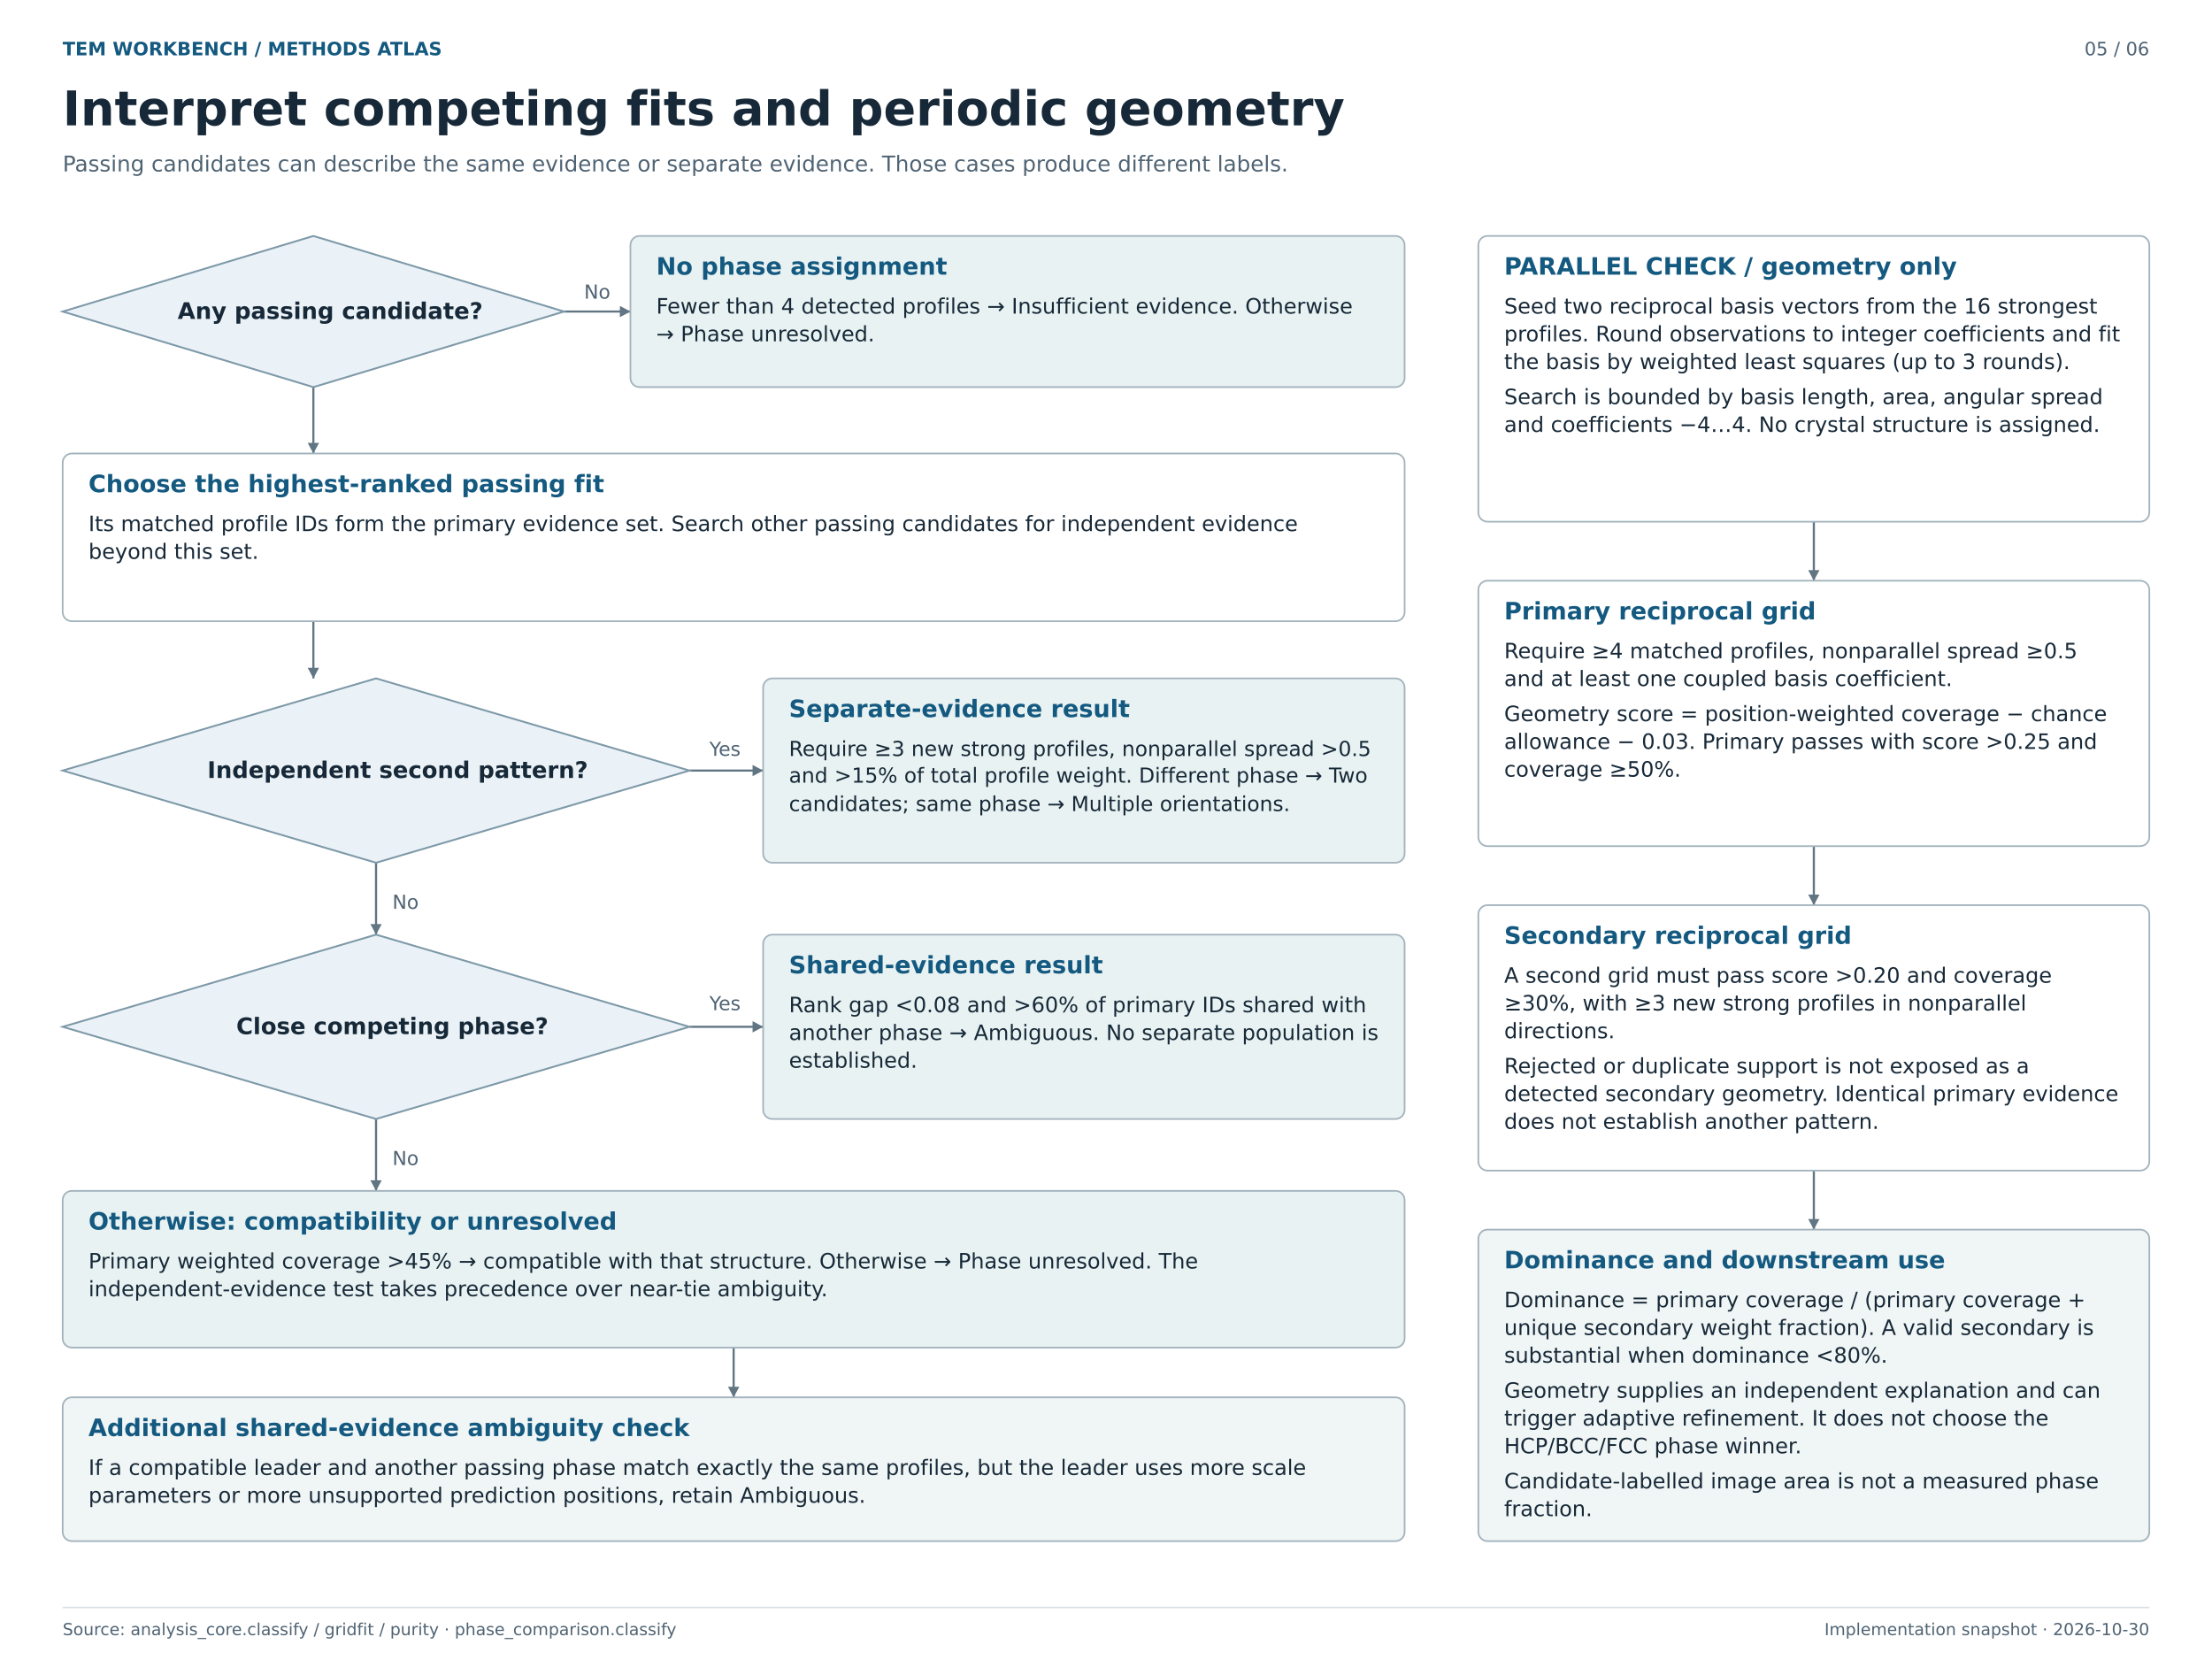
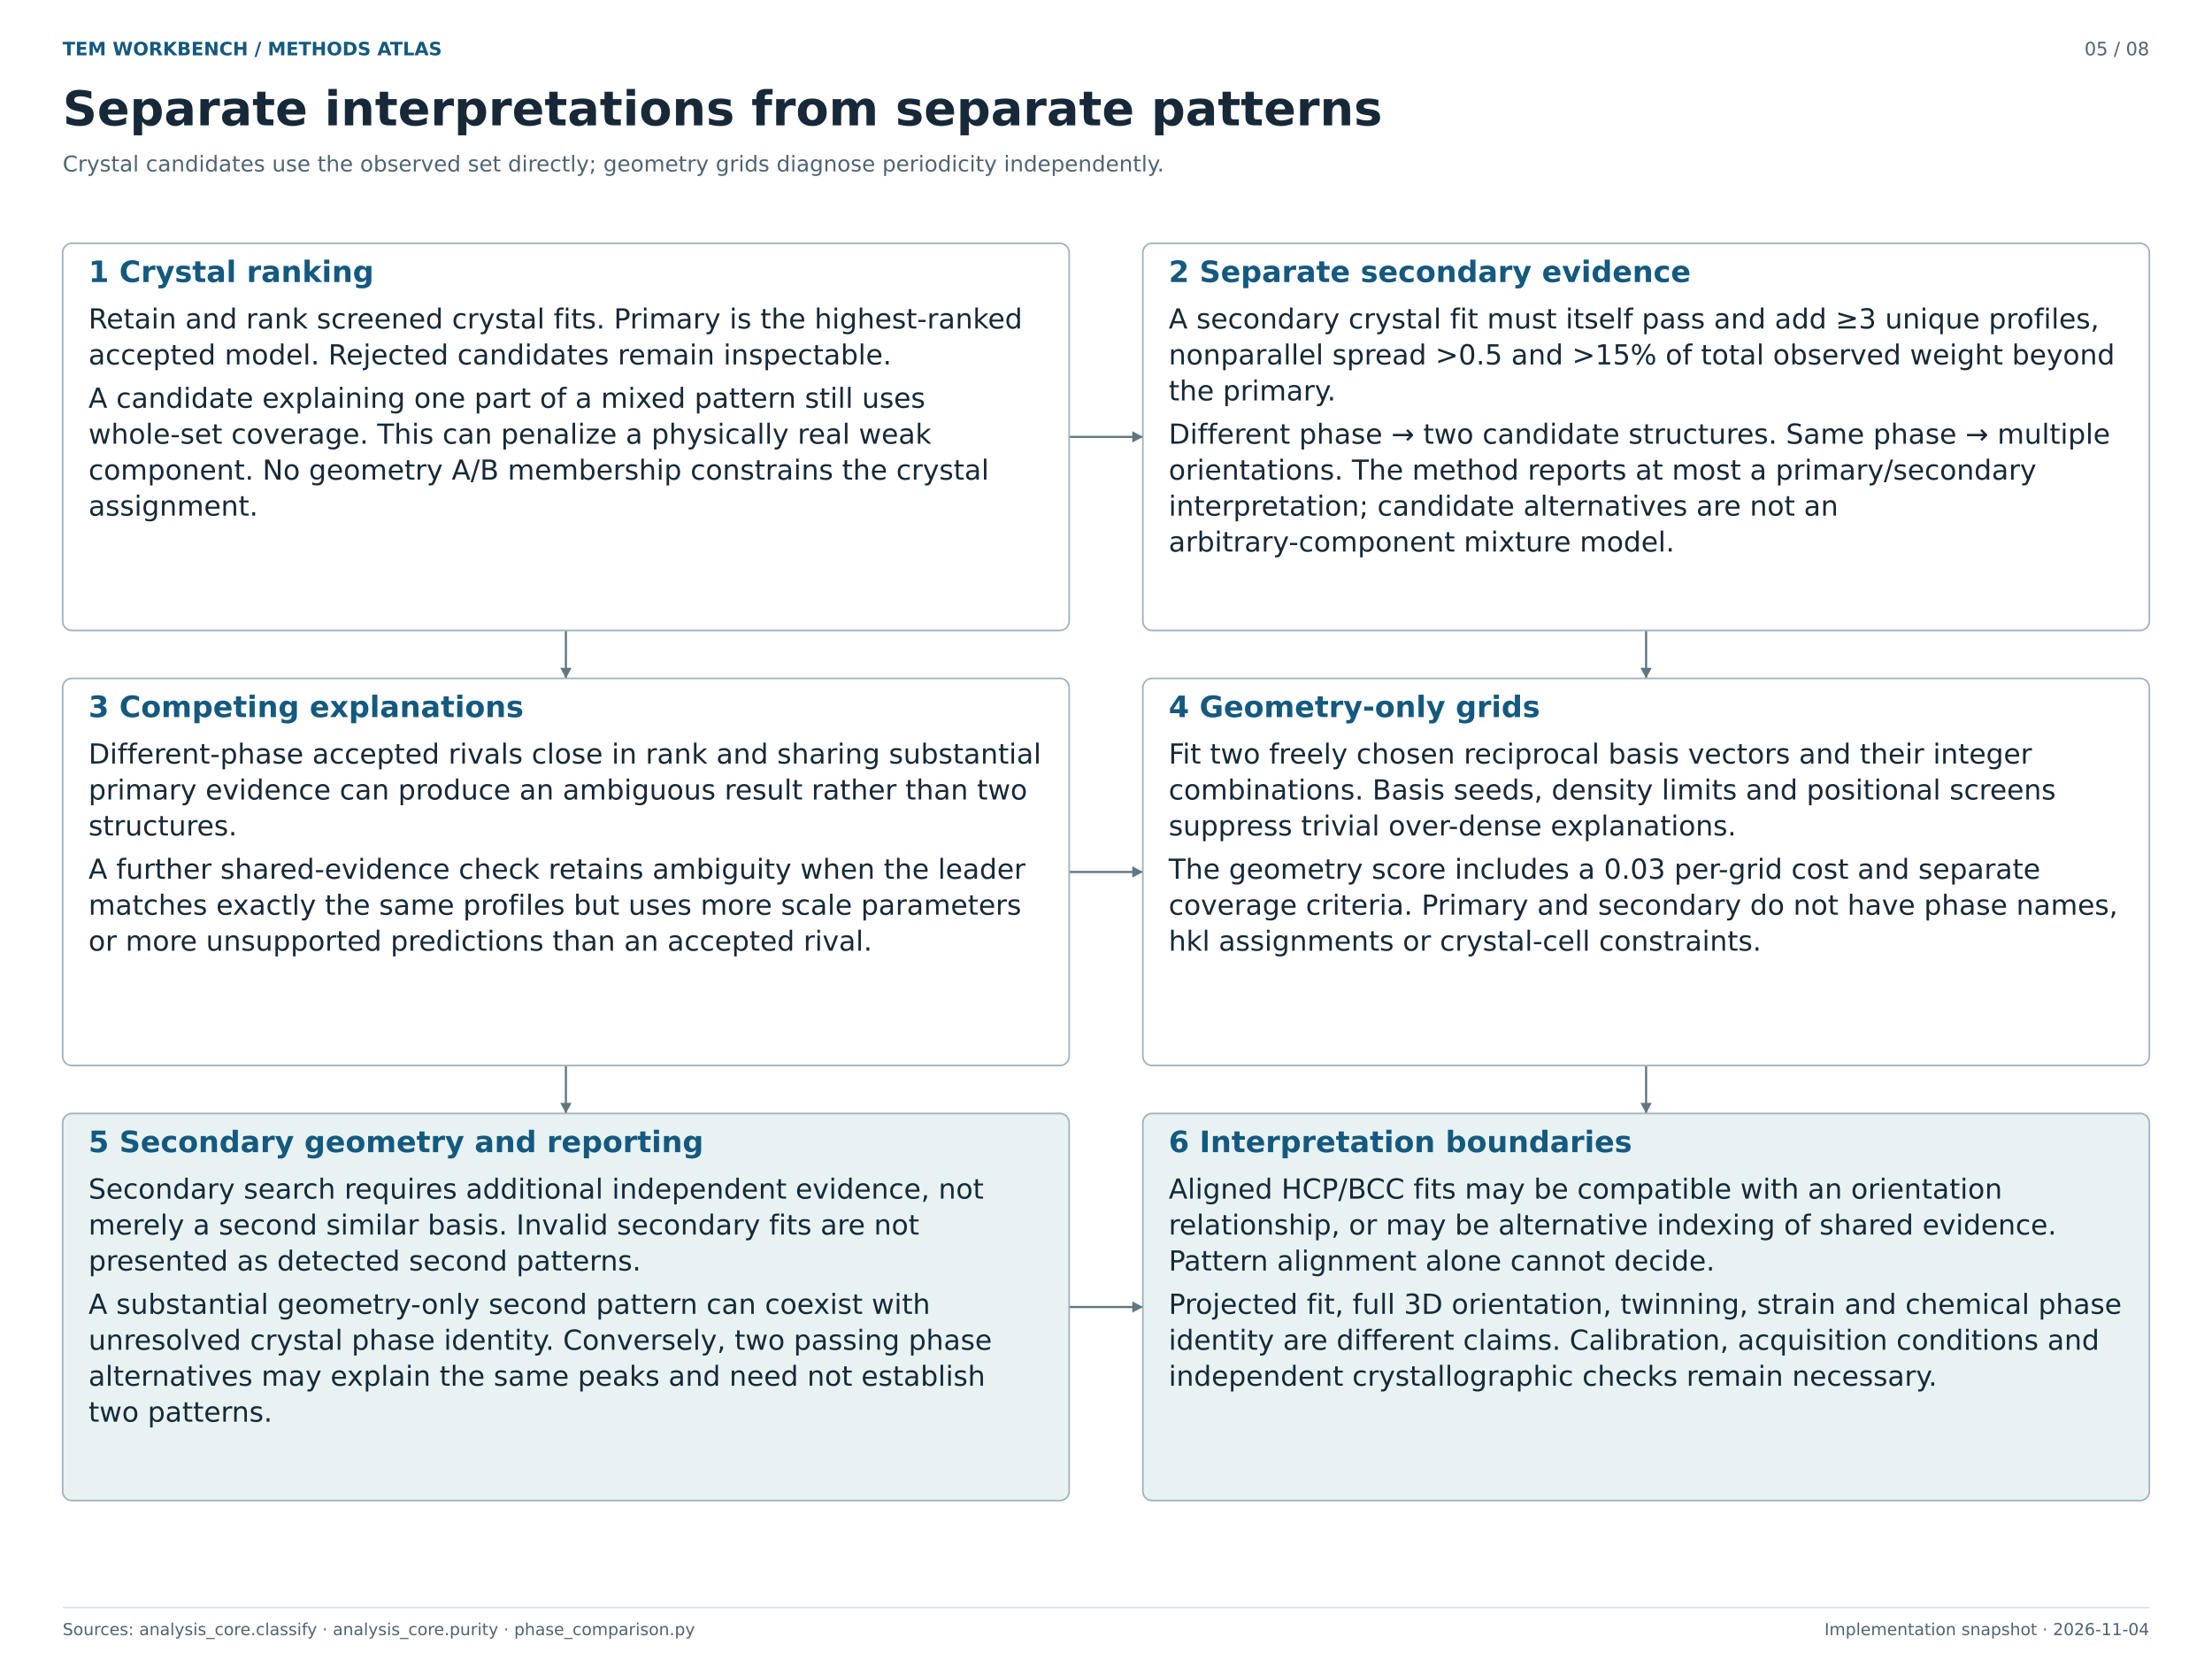
<svg xmlns="http://www.w3.org/2000/svg" width="1200" height="900" preserveAspectRatio="xMinYMin meet" viewBox="0 0 1200 900" version="1.0" fill-rule="evenodd">
  <clipPath id="clip">
    <rect x="0" y="0" width="1200" height="900" />
  </clipPath>
  <g id="group" transform="scale(1,-1) translate(0,-900)" style="clip-path: url(#clip)">
    <g transform="">
      <rect x="0" y="0" width="1200" height="900" style="stroke: rgb(100%,100%,100%); stroke-linecap: butt; stroke-width: 0.9; fill: rgb(100%,100%,100%); fill-rule: evenodd;" />
      <text x="34" y="870" style="font-family: DejaVu Sans, Arial, sans-serif; font-weight: bold; font-size: 10px;fill: rgb(8%,35%,50%); stroke:none;" transform="translate(0,1740) scale(1,-1)">TEM WORKBENCH / METHODS ATLAS</text>
-       <text x="1130.824" y="870" style="font-family: DejaVu Sans, Arial, sans-serif; font-size: 10px;fill: rgb(31%,39%,45%); stroke:none;" transform="translate(0,1740) scale(1,-1)">05 / 06</text>
-       <text x="34" y="832" style="font-family: DejaVu Sans, Arial, sans-serif; font-weight: bold; font-size: 26px;fill: rgb(9%,16%,22%); stroke:none;" transform="translate(0,1664) scale(1,-1)">Interpret competing fits and periodic geometry</text>
-       <text x="34" y="807" style="font-family: DejaVu Sans, Arial, sans-serif; font-size: 11.8px;fill: rgb(31%,39%,45%); stroke:none;" transform="translate(0,1614) scale(1,-1)">Passing candidates can describe the same evidence or separate evidence. Those cases produce different labels.</text>
-       <polyline points="306 731, 342 731" style="stroke: rgb(38%,46%,51%); stroke-linecap: butt; stroke-width: 1.15; fill: None; fill-rule: evenodd;" />
-       <polygon points="342 731, 336.27 727.932, 336.27 734.068" style="stroke: none; stroke-linecap: butt; stroke-width: 1; fill: rgb(38%,46%,51%); fill-rule: evenodd;" />
-       <polyline points="170 690, 170 654" style="stroke: rgb(38%,46%,51%); stroke-linecap: butt; stroke-width: 1.15; fill: None; fill-rule: evenodd;" />
-       <polygon points="170 654, 166.932 659.73, 173.068 659.73" style="stroke: none; stroke-linecap: butt; stroke-width: 1; fill: rgb(38%,46%,51%); fill-rule: evenodd;" />
-       <polyline points="374 482, 414 482" style="stroke: rgb(38%,46%,51%); stroke-linecap: butt; stroke-width: 1.15; fill: None; fill-rule: evenodd;" />
-       <polygon points="414 482, 408.27 478.932, 408.27 485.068" style="stroke: none; stroke-linecap: butt; stroke-width: 1; fill: rgb(38%,46%,51%); fill-rule: evenodd;" />
-       <polyline points="170 563, 170 532" style="stroke: rgb(38%,46%,51%); stroke-linecap: butt; stroke-width: 1.15; fill: None; fill-rule: evenodd;" />
-       <polygon points="170 532, 166.932 537.73, 173.068 537.73" style="stroke: none; stroke-linecap: butt; stroke-width: 1; fill: rgb(38%,46%,51%); fill-rule: evenodd;" />
-       <polyline points="204 432, 204 393" style="stroke: rgb(38%,46%,51%); stroke-linecap: butt; stroke-width: 1.15; fill: None; fill-rule: evenodd;" />
-       <polygon points="204 393, 200.932 398.73, 207.068 398.73" style="stroke: none; stroke-linecap: butt; stroke-width: 1; fill: rgb(38%,46%,51%); fill-rule: evenodd;" />
-       <polyline points="374 343, 414 343" style="stroke: rgb(38%,46%,51%); stroke-linecap: butt; stroke-width: 1.15; fill: None; fill-rule: evenodd;" />
-       <polygon points="414 343, 408.27 339.932, 408.27 346.068" style="stroke: none; stroke-linecap: butt; stroke-width: 1; fill: rgb(38%,46%,51%); fill-rule: evenodd;" />
-       <polyline points="204 293, 204 254" style="stroke: rgb(38%,46%,51%); stroke-linecap: butt; stroke-width: 1.15; fill: None; fill-rule: evenodd;" />
-       <polygon points="204 254, 200.932 259.73, 207.068 259.73" style="stroke: none; stroke-linecap: butt; stroke-width: 1; fill: rgb(38%,46%,51%); fill-rule: evenodd;" />
-       <polyline points="398 169, 398 142" style="stroke: rgb(38%,46%,51%); stroke-linecap: butt; stroke-width: 1.15; fill: None; fill-rule: evenodd;" />
-       <polygon points="398 142, 394.932 147.73, 401.068 147.73" style="stroke: none; stroke-linecap: butt; stroke-width: 1; fill: rgb(38%,46%,51%); fill-rule: evenodd;" />
-       <polyline points="984 617, 984 585" style="stroke: rgb(38%,46%,51%); stroke-linecap: butt; stroke-width: 1.15; fill: None; fill-rule: evenodd;" />
-       <polygon points="984 585, 980.932 590.73, 987.068 590.73" style="stroke: none; stroke-linecap: butt; stroke-width: 1; fill: rgb(38%,46%,51%); fill-rule: evenodd;" />
-       <polyline points="984 441, 984 409" style="stroke: rgb(38%,46%,51%); stroke-linecap: butt; stroke-width: 1.15; fill: None; fill-rule: evenodd;" />
-       <polygon points="984 409, 980.932 414.73, 987.068 414.73" style="stroke: none; stroke-linecap: butt; stroke-width: 1; fill: rgb(38%,46%,51%); fill-rule: evenodd;" />
-       <polyline points="984 265, 984 233" style="stroke: rgb(38%,46%,51%); stroke-linecap: butt; stroke-width: 1.15; fill: None; fill-rule: evenodd;" />
-       <polygon points="984 233, 980.932 238.73, 987.068 238.73" style="stroke: none; stroke-linecap: butt; stroke-width: 1; fill: rgb(38%,46%,51%); fill-rule: evenodd;" />
-       <polygon points="170 772, 306 731, 170 690, 34 731" style="stroke: rgb(49%,60%,66%); stroke-linecap: butt; stroke-width: 1; fill: rgb(92%,95%,97%); fill-rule: evenodd;" />
-       <text x="96.369" y="727.0" style="font-family: DejaVu Sans, Arial, sans-serif; font-weight: bold; font-size: 12.4px;fill: rgb(9%,16%,22%); stroke:none;" transform="translate(0,1454) scale(1,-1)">Any passing candidate?</text>
-       <rect x="342" y="690" width="420" height="82" rx="5" ry="5" style="stroke: rgb(64%,70%,74%); stroke-linecap: butt; stroke-width: 0.9; fill: rgb(91%,95%,95%); fill-rule: evenodd;" />
-       <text x="356" y="751" style="font-family: DejaVu Sans, Arial, sans-serif; font-weight: bold; font-size: 13px;fill: rgb(8%,35%,50%); stroke:none;" transform="translate(0,1502) scale(1,-1)">No phase assignment</text>
-       <text x="356" y="730.1" style="font-family: DejaVu Sans, Arial, sans-serif; font-size: 11.5px;fill: rgb(9%,16%,22%); stroke:none;" transform="translate(0,1460) scale(1,-1)">Fewer than 4 detected profiles → Insufficient evidence. Otherwise</text>
-       <text x="356" y="715.15" style="font-family: DejaVu Sans, Arial, sans-serif; font-size: 11.5px;fill: rgb(9%,16%,22%); stroke:none;" transform="translate(0,1430) scale(1,-1)">→ Phase unresolved.</text>
-       <rect x="34" y="563" width="728" height="91" rx="5" ry="5" style="stroke: rgb(64%,70%,74%); stroke-linecap: butt; stroke-width: 0.9; fill: rgb(100%,100%,100%); fill-rule: evenodd;" />
-       <text x="48" y="633" style="font-family: DejaVu Sans, Arial, sans-serif; font-weight: bold; font-size: 13px;fill: rgb(8%,35%,50%); stroke:none;" transform="translate(0,1266) scale(1,-1)">Choose the highest-ranked passing fit</text>
-       <text x="48" y="612.1" style="font-family: DejaVu Sans, Arial, sans-serif; font-size: 11.5px;fill: rgb(9%,16%,22%); stroke:none;" transform="translate(0,1224) scale(1,-1)">Its matched profile IDs form the primary evidence set. Search other passing candidates for independent evidence</text>
-       <text x="48" y="597.15" style="font-family: DejaVu Sans, Arial, sans-serif; font-size: 11.5px;fill: rgb(9%,16%,22%); stroke:none;" transform="translate(0,1194) scale(1,-1)">beyond this set.</text>
-       <polygon points="204 532, 374 482, 204 432, 34 482" style="stroke: rgb(49%,60%,66%); stroke-linecap: butt; stroke-width: 1; fill: rgb(92%,95%,97%); fill-rule: evenodd;" />
-       <text x="112.468" y="478.0" style="font-family: DejaVu Sans, Arial, sans-serif; font-weight: bold; font-size: 12.4px;fill: rgb(9%,16%,22%); stroke:none;" transform="translate(0,956) scale(1,-1)">Independent second pattern?</text>
-       <rect x="414" y="432" width="348" height="100" rx="5" ry="5" style="stroke: rgb(64%,70%,74%); stroke-linecap: butt; stroke-width: 0.9; fill: rgb(91%,95%,95%); fill-rule: evenodd;" />
-       <text x="428" y="511" style="font-family: DejaVu Sans, Arial, sans-serif; font-weight: bold; font-size: 13px;fill: rgb(8%,35%,50%); stroke:none;" transform="translate(0,1022) scale(1,-1)">Separate-evidence result</text>
-       <text x="428" y="490.1" style="font-family: DejaVu Sans, Arial, sans-serif; font-size: 11.2px;fill: rgb(9%,16%,22%); stroke:none;" transform="translate(0,980) scale(1,-1)">Require ≥3 new strong profiles, nonparallel spread &gt;0.5</text>
-       <text x="428" y="475.54" style="font-family: DejaVu Sans, Arial, sans-serif; font-size: 11.2px;fill: rgb(9%,16%,22%); stroke:none;" transform="translate(0,951) scale(1,-1)">and &gt;15% of total profile weight. Different phase → Two</text>
-       <text x="428" y="460.98" style="font-family: DejaVu Sans, Arial, sans-serif; font-size: 11.2px;fill: rgb(9%,16%,22%); stroke:none;" transform="translate(0,921) scale(1,-1)">candidates; same phase → Multiple orientations.</text>
-       <polygon points="204 393, 374 343, 204 293, 34 343" style="stroke: rgb(49%,60%,66%); stroke-linecap: butt; stroke-width: 1; fill: rgb(92%,95%,97%); fill-rule: evenodd;" />
-       <text x="128.159" y="339.0" style="font-family: DejaVu Sans, Arial, sans-serif; font-weight: bold; font-size: 12.4px;fill: rgb(9%,16%,22%); stroke:none;" transform="translate(0,678) scale(1,-1)">Close competing phase?</text>
-       <rect x="414" y="293" width="348" height="100" rx="5" ry="5" style="stroke: rgb(64%,70%,74%); stroke-linecap: butt; stroke-width: 0.9; fill: rgb(91%,95%,95%); fill-rule: evenodd;" />
-       <text x="428" y="372" style="font-family: DejaVu Sans, Arial, sans-serif; font-weight: bold; font-size: 13px;fill: rgb(8%,35%,50%); stroke:none;" transform="translate(0,744) scale(1,-1)">Shared-evidence result</text>
-       <text x="428" y="351.1" style="font-family: DejaVu Sans, Arial, sans-serif; font-size: 11.5px;fill: rgb(9%,16%,22%); stroke:none;" transform="translate(0,702) scale(1,-1)">Rank gap &lt;0.08 and &gt;60% of primary IDs shared with</text>
-       <text x="428" y="336.15" style="font-family: DejaVu Sans, Arial, sans-serif; font-size: 11.5px;fill: rgb(9%,16%,22%); stroke:none;" transform="translate(0,672) scale(1,-1)">another phase → Ambiguous. No separate population is</text>
-       <text x="428" y="321.2" style="font-family: DejaVu Sans, Arial, sans-serif; font-size: 11.5px;fill: rgb(9%,16%,22%); stroke:none;" transform="translate(0,642) scale(1,-1)">established.</text>
-       <rect x="34" y="169" width="728" height="85" rx="5" ry="5" style="stroke: rgb(64%,70%,74%); stroke-linecap: butt; stroke-width: 0.9; fill: rgb(91%,95%,95%); fill-rule: evenodd;" />
-       <text x="48" y="233" style="font-family: DejaVu Sans, Arial, sans-serif; font-weight: bold; font-size: 13px;fill: rgb(8%,35%,50%); stroke:none;" transform="translate(0,466) scale(1,-1)">Otherwise: compatibility or unresolved</text>
-       <text x="48" y="212.1" style="font-family: DejaVu Sans, Arial, sans-serif; font-size: 11.5px;fill: rgb(9%,16%,22%); stroke:none;" transform="translate(0,424) scale(1,-1)">Primary weighted coverage &gt;45% → compatible with that structure. Otherwise → Phase unresolved. The</text>
-       <text x="48" y="197.15" style="font-family: DejaVu Sans, Arial, sans-serif; font-size: 11.5px;fill: rgb(9%,16%,22%); stroke:none;" transform="translate(0,394) scale(1,-1)">independent-evidence test takes precedence over near-tie ambiguity.</text>
-       <rect x="34" y="64" width="728" height="78" rx="5" ry="5" style="stroke: rgb(64%,70%,74%); stroke-linecap: butt; stroke-width: 0.9; fill: rgb(94%,96%,96%); fill-rule: evenodd;" />
-       <text x="48" y="121" style="font-family: DejaVu Sans, Arial, sans-serif; font-weight: bold; font-size: 13px;fill: rgb(8%,35%,50%); stroke:none;" transform="translate(0,242) scale(1,-1)">Additional shared-evidence ambiguity check</text>
-       <text x="48" y="100.1" style="font-family: DejaVu Sans, Arial, sans-serif; font-size: 11.5px;fill: rgb(9%,16%,22%); stroke:none;" transform="translate(0,200) scale(1,-1)">If a compatible leader and another passing phase match exactly the same profiles, but the leader uses more scale</text>
-       <text x="48" y="85.15" style="font-family: DejaVu Sans, Arial, sans-serif; font-size: 11.5px;fill: rgb(9%,16%,22%); stroke:none;" transform="translate(0,170) scale(1,-1)">parameters or more unsupported prediction positions, retain Ambiguous.</text>
-       <rect x="802" y="617" width="364" height="155" rx="5" ry="5" style="stroke: rgb(64%,70%,74%); stroke-linecap: butt; stroke-width: 0.9; fill: rgb(100%,100%,100%); fill-rule: evenodd;" />
-       <text x="816" y="751" style="font-family: DejaVu Sans, Arial, sans-serif; font-weight: bold; font-size: 13px;fill: rgb(8%,35%,50%); stroke:none;" transform="translate(0,1502) scale(1,-1)">PARALLEL CHECK / geometry only</text>
-       <text x="816" y="730.1" style="font-family: DejaVu Sans, Arial, sans-serif; font-size: 11.5px;fill: rgb(9%,16%,22%); stroke:none;" transform="translate(0,1460) scale(1,-1)">Seed two reciprocal basis vectors from the 16 strongest</text>
-       <text x="816" y="715.15" style="font-family: DejaVu Sans, Arial, sans-serif; font-size: 11.5px;fill: rgb(9%,16%,22%); stroke:none;" transform="translate(0,1430) scale(1,-1)">profiles. Round observations to integer coefficients and fit</text>
-       <text x="816" y="700.2" style="font-family: DejaVu Sans, Arial, sans-serif; font-size: 11.5px;fill: rgb(9%,16%,22%); stroke:none;" transform="translate(0,1400) scale(1,-1)">the basis by weighted least squares (up to 3 rounds).</text>
-       <text x="816" y="681.25" style="font-family: DejaVu Sans, Arial, sans-serif; font-size: 11.5px;fill: rgb(9%,16%,22%); stroke:none;" transform="translate(0,1362) scale(1,-1)">Search is bounded by basis length, area, angular spread</text>
-       <text x="816" y="666.3" style="font-family: DejaVu Sans, Arial, sans-serif; font-size: 11.5px;fill: rgb(9%,16%,22%); stroke:none;" transform="translate(0,1332) scale(1,-1)">and coefficients −4…4. No crystal structure is assigned.</text>
-       <rect x="802" y="441" width="364" height="144" rx="5" ry="5" style="stroke: rgb(64%,70%,74%); stroke-linecap: butt; stroke-width: 0.9; fill: rgb(100%,100%,100%); fill-rule: evenodd;" />
-       <text x="816" y="564" style="font-family: DejaVu Sans, Arial, sans-serif; font-weight: bold; font-size: 13px;fill: rgb(8%,35%,50%); stroke:none;" transform="translate(0,1128) scale(1,-1)">Primary reciprocal grid</text>
-       <text x="816" y="543.1" style="font-family: DejaVu Sans, Arial, sans-serif; font-size: 11.5px;fill: rgb(9%,16%,22%); stroke:none;" transform="translate(0,1086) scale(1,-1)">Require ≥4 matched profiles, nonparallel spread ≥0.5</text>
-       <text x="816" y="528.15" style="font-family: DejaVu Sans, Arial, sans-serif; font-size: 11.5px;fill: rgb(9%,16%,22%); stroke:none;" transform="translate(0,1056) scale(1,-1)">and at least one coupled basis coefficient.</text>
-       <text x="816" y="509.2" style="font-family: DejaVu Sans, Arial, sans-serif; font-size: 11.5px;fill: rgb(9%,16%,22%); stroke:none;" transform="translate(0,1018) scale(1,-1)">Geometry score = position-weighted coverage − chance</text>
-       <text x="816" y="494.25" style="font-family: DejaVu Sans, Arial, sans-serif; font-size: 11.5px;fill: rgb(9%,16%,22%); stroke:none;" transform="translate(0,988) scale(1,-1)">allowance − 0.03. Primary passes with score &gt;0.25 and</text>
-       <text x="816" y="479.3" style="font-family: DejaVu Sans, Arial, sans-serif; font-size: 11.5px;fill: rgb(9%,16%,22%); stroke:none;" transform="translate(0,958) scale(1,-1)">coverage ≥50%.</text>
-       <rect x="802" y="265" width="364" height="144" rx="5" ry="5" style="stroke: rgb(64%,70%,74%); stroke-linecap: butt; stroke-width: 0.9; fill: rgb(100%,100%,100%); fill-rule: evenodd;" />
-       <text x="816" y="388" style="font-family: DejaVu Sans, Arial, sans-serif; font-weight: bold; font-size: 13px;fill: rgb(8%,35%,50%); stroke:none;" transform="translate(0,776) scale(1,-1)">Secondary reciprocal grid</text>
-       <text x="816" y="367.1" style="font-family: DejaVu Sans, Arial, sans-serif; font-size: 11.5px;fill: rgb(9%,16%,22%); stroke:none;" transform="translate(0,734) scale(1,-1)">A second grid must pass score &gt;0.20 and coverage</text>
-       <text x="816" y="352.15" style="font-family: DejaVu Sans, Arial, sans-serif; font-size: 11.5px;fill: rgb(9%,16%,22%); stroke:none;" transform="translate(0,704) scale(1,-1)">≥30%, with ≥3 new strong profiles in nonparallel</text>
-       <text x="816" y="337.2" style="font-family: DejaVu Sans, Arial, sans-serif; font-size: 11.5px;fill: rgb(9%,16%,22%); stroke:none;" transform="translate(0,674) scale(1,-1)">directions.</text>
-       <text x="816" y="318.25" style="font-family: DejaVu Sans, Arial, sans-serif; font-size: 11.5px;fill: rgb(9%,16%,22%); stroke:none;" transform="translate(0,636) scale(1,-1)">Rejected or duplicate support is not exposed as a</text>
-       <text x="816" y="303.3" style="font-family: DejaVu Sans, Arial, sans-serif; font-size: 11.5px;fill: rgb(9%,16%,22%); stroke:none;" transform="translate(0,606) scale(1,-1)">detected secondary geometry. Identical primary evidence</text>
-       <text x="816" y="288.35" style="font-family: DejaVu Sans, Arial, sans-serif; font-size: 11.5px;fill: rgb(9%,16%,22%); stroke:none;" transform="translate(0,576) scale(1,-1)">does not establish another pattern.</text>
-       <rect x="802" y="64" width="364" height="169" rx="5" ry="5" style="stroke: rgb(64%,70%,74%); stroke-linecap: butt; stroke-width: 0.9; fill: rgb(94%,96%,96%); fill-rule: evenodd;" />
-       <text x="816" y="212" style="font-family: DejaVu Sans, Arial, sans-serif; font-weight: bold; font-size: 13px;fill: rgb(8%,35%,50%); stroke:none;" transform="translate(0,424) scale(1,-1)">Dominance and downstream use</text>
-       <text x="816" y="191.1" style="font-family: DejaVu Sans, Arial, sans-serif; font-size: 11.5px;fill: rgb(9%,16%,22%); stroke:none;" transform="translate(0,382) scale(1,-1)">Dominance = primary coverage / (primary coverage +</text>
-       <text x="816" y="176.15" style="font-family: DejaVu Sans, Arial, sans-serif; font-size: 11.5px;fill: rgb(9%,16%,22%); stroke:none;" transform="translate(0,352) scale(1,-1)">unique secondary weight fraction). A valid secondary is</text>
-       <text x="816" y="161.2" style="font-family: DejaVu Sans, Arial, sans-serif; font-size: 11.5px;fill: rgb(9%,16%,22%); stroke:none;" transform="translate(0,322) scale(1,-1)">substantial when dominance &lt;80%.</text>
-       <text x="816" y="142.25" style="font-family: DejaVu Sans, Arial, sans-serif; font-size: 11.5px;fill: rgb(9%,16%,22%); stroke:none;" transform="translate(0,284) scale(1,-1)">Geometry supplies an independent explanation and can</text>
-       <text x="816" y="127.3" style="font-family: DejaVu Sans, Arial, sans-serif; font-size: 11.5px;fill: rgb(9%,16%,22%); stroke:none;" transform="translate(0,254) scale(1,-1)">trigger adaptive refinement. It does not choose the</text>
-       <text x="816" y="112.35" style="font-family: DejaVu Sans, Arial, sans-serif; font-size: 11.5px;fill: rgb(9%,16%,22%); stroke:none;" transform="translate(0,224) scale(1,-1)">HCP/BCC/FCC phase winner.</text>
-       <text x="816" y="93.4" style="font-family: DejaVu Sans, Arial, sans-serif; font-size: 11.5px;fill: rgb(9%,16%,22%); stroke:none;" transform="translate(0,186) scale(1,-1)">Candidate-labelled image area is not a measured phase</text>
-       <text x="816" y="78.45" style="font-family: DejaVu Sans, Arial, sans-serif; font-size: 11.5px;fill: rgb(9%,16%,22%); stroke:none;" transform="translate(0,156) scale(1,-1)">fraction.</text>
-       <rect x="311.861" y="733" width="24.279" height="17" rx="2" ry="2" style="stroke: rgb(100%,100%,100%); stroke-linecap: butt; stroke-width: 0.9; fill: rgb(100%,100%,100%); fill-rule: evenodd;" />
-       <text x="316.861" y="738" style="font-family: DejaVu Sans, Arial, sans-serif; font-size: 10.5px;fill: rgb(31%,39%,45%); stroke:none;" transform="translate(0,1476) scale(1,-1)">No</text>
-       <rect x="379.828" y="485" width="28.344" height="17" rx="2" ry="2" style="stroke: rgb(100%,100%,100%); stroke-linecap: butt; stroke-width: 0.9; fill: rgb(100%,100%,100%); fill-rule: evenodd;" />
-       <text x="384.828" y="490" style="font-family: DejaVu Sans, Arial, sans-serif; font-size: 10.5px;fill: rgb(31%,39%,45%); stroke:none;" transform="translate(0,980) scale(1,-1)">Yes</text>
-       <rect x="207.861" y="402" width="24.279" height="17" rx="2" ry="2" style="stroke: rgb(100%,100%,100%); stroke-linecap: butt; stroke-width: 0.9; fill: rgb(100%,100%,100%); fill-rule: evenodd;" />
-       <text x="212.861" y="407" style="font-family: DejaVu Sans, Arial, sans-serif; font-size: 10.5px;fill: rgb(31%,39%,45%); stroke:none;" transform="translate(0,814) scale(1,-1)">No</text>
-       <rect x="379.828" y="347" width="28.344" height="17" rx="2" ry="2" style="stroke: rgb(100%,100%,100%); stroke-linecap: butt; stroke-width: 0.9; fill: rgb(100%,100%,100%); fill-rule: evenodd;" />
-       <text x="384.828" y="352" style="font-family: DejaVu Sans, Arial, sans-serif; font-size: 10.5px;fill: rgb(31%,39%,45%); stroke:none;" transform="translate(0,704) scale(1,-1)">Yes</text>
-       <rect x="207.861" y="263" width="24.279" height="17" rx="2" ry="2" style="stroke: rgb(100%,100%,100%); stroke-linecap: butt; stroke-width: 0.9; fill: rgb(100%,100%,100%); fill-rule: evenodd;" />
-       <text x="212.861" y="268" style="font-family: DejaVu Sans, Arial, sans-serif; font-size: 10.5px;fill: rgb(31%,39%,45%); stroke:none;" transform="translate(0,536) scale(1,-1)">No</text>
+       <text x="1130.824" y="870" style="font-family: DejaVu Sans, Arial, sans-serif; font-size: 10px;fill: rgb(31%,39%,45%); stroke:none;" transform="translate(0,1740) scale(1,-1)">05 / 08</text>
+       <text x="34" y="832" style="font-family: DejaVu Sans, Arial, sans-serif; font-weight: bold; font-size: 26px;fill: rgb(9%,16%,22%); stroke:none;" transform="translate(0,1664) scale(1,-1)">Separate interpretations from separate patterns</text>
+       <text x="34" y="807" style="font-family: DejaVu Sans, Arial, sans-serif; font-size: 11.8px;fill: rgb(31%,39%,45%); stroke:none;" transform="translate(0,1614) scale(1,-1)">Crystal candidates use the observed set directly; geometry grids diagnose periodicity independently.</text>
+       <polyline points="580 663, 620 663" style="stroke: rgb(38%,46%,51%); stroke-linecap: butt; stroke-width: 1.15; fill: None; fill-rule: evenodd;" />
+       <polygon points="620 663, 614.27 659.932, 614.27 666.068" style="stroke: none; stroke-linecap: butt; stroke-width: 1; fill: rgb(38%,46%,51%); fill-rule: evenodd;" />
+       <polyline points="580 427, 620 427" style="stroke: rgb(38%,46%,51%); stroke-linecap: butt; stroke-width: 1.15; fill: None; fill-rule: evenodd;" />
+       <polygon points="620 427, 614.27 423.932, 614.27 430.068" style="stroke: none; stroke-linecap: butt; stroke-width: 1; fill: rgb(38%,46%,51%); fill-rule: evenodd;" />
+       <polyline points="580 191, 620 191" style="stroke: rgb(38%,46%,51%); stroke-linecap: butt; stroke-width: 1.15; fill: None; fill-rule: evenodd;" />
+       <polygon points="620 191, 614.27 187.932, 614.27 194.068" style="stroke: none; stroke-linecap: butt; stroke-width: 1; fill: rgb(38%,46%,51%); fill-rule: evenodd;" />
+       <polyline points="307 558, 307 532" style="stroke: rgb(38%,46%,51%); stroke-linecap: butt; stroke-width: 1.15; fill: None; fill-rule: evenodd;" />
+       <polygon points="307 532, 303.932 537.73, 310.068 537.73" style="stroke: none; stroke-linecap: butt; stroke-width: 1; fill: rgb(38%,46%,51%); fill-rule: evenodd;" />
+       <polyline points="307 322, 307 296" style="stroke: rgb(38%,46%,51%); stroke-linecap: butt; stroke-width: 1.15; fill: None; fill-rule: evenodd;" />
+       <polygon points="307 296, 303.932 301.73, 310.068 301.73" style="stroke: none; stroke-linecap: butt; stroke-width: 1; fill: rgb(38%,46%,51%); fill-rule: evenodd;" />
+       <polyline points="893 558, 893 532" style="stroke: rgb(38%,46%,51%); stroke-linecap: butt; stroke-width: 1.15; fill: None; fill-rule: evenodd;" />
+       <polygon points="893 532, 889.932 537.73, 896.068 537.73" style="stroke: none; stroke-linecap: butt; stroke-width: 1; fill: rgb(38%,46%,51%); fill-rule: evenodd;" />
+       <polyline points="893 322, 893 296" style="stroke: rgb(38%,46%,51%); stroke-linecap: butt; stroke-width: 1.15; fill: None; fill-rule: evenodd;" />
+       <polygon points="893 296, 889.932 301.73, 896.068 301.73" style="stroke: none; stroke-linecap: butt; stroke-width: 1; fill: rgb(38%,46%,51%); fill-rule: evenodd;" />
+       <rect x="34" y="558" width="546" height="210" rx="5" ry="5" style="stroke: rgb(64%,70%,74%); stroke-linecap: butt; stroke-width: 0.9; fill: rgb(100%,100%,100%); fill-rule: evenodd;" />
+       <text x="48" y="747" style="font-family: DejaVu Sans, Arial, sans-serif; font-weight: bold; font-size: 16px;fill: rgb(8%,35%,50%); stroke:none;" transform="translate(0,1494) scale(1,-1)">1 Crystal ranking</text>
+       <text x="48" y="722.2" style="font-family: DejaVu Sans, Arial, sans-serif; font-size: 15px;fill: rgb(9%,16%,22%); stroke:none;" transform="translate(0,1444) scale(1,-1)">Retain and rank screened crystal fits. Primary is the highest-ranked</text>
+       <text x="48" y="702.7" style="font-family: DejaVu Sans, Arial, sans-serif; font-size: 15px;fill: rgb(9%,16%,22%); stroke:none;" transform="translate(0,1405) scale(1,-1)">accepted model. Rejected candidates remain inspectable.</text>
+       <text x="48" y="679.2" style="font-family: DejaVu Sans, Arial, sans-serif; font-size: 15px;fill: rgb(9%,16%,22%); stroke:none;" transform="translate(0,1358) scale(1,-1)">A candidate explaining one part of a mixed pattern still uses</text>
+       <text x="48" y="659.7" style="font-family: DejaVu Sans, Arial, sans-serif; font-size: 15px;fill: rgb(9%,16%,22%); stroke:none;" transform="translate(0,1319) scale(1,-1)">whole-set coverage. This can penalize a physically real weak</text>
+       <text x="48" y="640.2" style="font-family: DejaVu Sans, Arial, sans-serif; font-size: 15px;fill: rgb(9%,16%,22%); stroke:none;" transform="translate(0,1280) scale(1,-1)">component. No geometry A/B membership constrains the crystal</text>
+       <text x="48" y="620.7" style="font-family: DejaVu Sans, Arial, sans-serif; font-size: 15px;fill: rgb(9%,16%,22%); stroke:none;" transform="translate(0,1241) scale(1,-1)">assignment.</text>
+       <rect x="620" y="558" width="546" height="210" rx="5" ry="5" style="stroke: rgb(64%,70%,74%); stroke-linecap: butt; stroke-width: 0.9; fill: rgb(100%,100%,100%); fill-rule: evenodd;" />
+       <text x="634" y="747" style="font-family: DejaVu Sans, Arial, sans-serif; font-weight: bold; font-size: 16px;fill: rgb(8%,35%,50%); stroke:none;" transform="translate(0,1494) scale(1,-1)">2 Separate secondary evidence</text>
+       <text x="634" y="722.2" style="font-family: DejaVu Sans, Arial, sans-serif; font-size: 15px;fill: rgb(9%,16%,22%); stroke:none;" transform="translate(0,1444) scale(1,-1)">A secondary crystal fit must itself pass and add ≥3 unique profiles,</text>
+       <text x="634" y="702.7" style="font-family: DejaVu Sans, Arial, sans-serif; font-size: 15px;fill: rgb(9%,16%,22%); stroke:none;" transform="translate(0,1405) scale(1,-1)">nonparallel spread &gt;0.5 and &gt;15% of total observed weight beyond</text>
+       <text x="634" y="683.2" style="font-family: DejaVu Sans, Arial, sans-serif; font-size: 15px;fill: rgb(9%,16%,22%); stroke:none;" transform="translate(0,1366) scale(1,-1)">the primary.</text>
+       <text x="634" y="659.7" style="font-family: DejaVu Sans, Arial, sans-serif; font-size: 15px;fill: rgb(9%,16%,22%); stroke:none;" transform="translate(0,1319) scale(1,-1)">Different phase → two candidate structures. Same phase → multiple</text>
+       <text x="634" y="640.2" style="font-family: DejaVu Sans, Arial, sans-serif; font-size: 15px;fill: rgb(9%,16%,22%); stroke:none;" transform="translate(0,1280) scale(1,-1)">orientations. The method reports at most a primary/secondary</text>
+       <text x="634" y="620.7" style="font-family: DejaVu Sans, Arial, sans-serif; font-size: 15px;fill: rgb(9%,16%,22%); stroke:none;" transform="translate(0,1241) scale(1,-1)">interpretation; candidate alternatives are not an</text>
+       <text x="634" y="601.2" style="font-family: DejaVu Sans, Arial, sans-serif; font-size: 15px;fill: rgb(9%,16%,22%); stroke:none;" transform="translate(0,1202) scale(1,-1)">arbitrary-component mixture model.</text>
+       <rect x="34" y="322" width="546" height="210" rx="5" ry="5" style="stroke: rgb(64%,70%,74%); stroke-linecap: butt; stroke-width: 0.9; fill: rgb(100%,100%,100%); fill-rule: evenodd;" />
+       <text x="48" y="511" style="font-family: DejaVu Sans, Arial, sans-serif; font-weight: bold; font-size: 16px;fill: rgb(8%,35%,50%); stroke:none;" transform="translate(0,1022) scale(1,-1)">3 Competing explanations</text>
+       <text x="48" y="486.2" style="font-family: DejaVu Sans, Arial, sans-serif; font-size: 15px;fill: rgb(9%,16%,22%); stroke:none;" transform="translate(0,972) scale(1,-1)">Different-phase accepted rivals close in rank and sharing substantial</text>
+       <text x="48" y="466.7" style="font-family: DejaVu Sans, Arial, sans-serif; font-size: 15px;fill: rgb(9%,16%,22%); stroke:none;" transform="translate(0,933) scale(1,-1)">primary evidence can produce an ambiguous result rather than two</text>
+       <text x="48" y="447.2" style="font-family: DejaVu Sans, Arial, sans-serif; font-size: 15px;fill: rgb(9%,16%,22%); stroke:none;" transform="translate(0,894) scale(1,-1)">structures.</text>
+       <text x="48" y="423.7" style="font-family: DejaVu Sans, Arial, sans-serif; font-size: 15px;fill: rgb(9%,16%,22%); stroke:none;" transform="translate(0,847) scale(1,-1)">A further shared-evidence check retains ambiguity when the leader</text>
+       <text x="48" y="404.2" style="font-family: DejaVu Sans, Arial, sans-serif; font-size: 15px;fill: rgb(9%,16%,22%); stroke:none;" transform="translate(0,808) scale(1,-1)">matches exactly the same profiles but uses more scale parameters</text>
+       <text x="48" y="384.7" style="font-family: DejaVu Sans, Arial, sans-serif; font-size: 15px;fill: rgb(9%,16%,22%); stroke:none;" transform="translate(0,769) scale(1,-1)">or more unsupported predictions than an accepted rival.</text>
+       <rect x="620" y="322" width="546" height="210" rx="5" ry="5" style="stroke: rgb(64%,70%,74%); stroke-linecap: butt; stroke-width: 0.9; fill: rgb(100%,100%,100%); fill-rule: evenodd;" />
+       <text x="634" y="511" style="font-family: DejaVu Sans, Arial, sans-serif; font-weight: bold; font-size: 16px;fill: rgb(8%,35%,50%); stroke:none;" transform="translate(0,1022) scale(1,-1)">4 Geometry-only grids</text>
+       <text x="634" y="486.2" style="font-family: DejaVu Sans, Arial, sans-serif; font-size: 15px;fill: rgb(9%,16%,22%); stroke:none;" transform="translate(0,972) scale(1,-1)">Fit two freely chosen reciprocal basis vectors and their integer</text>
+       <text x="634" y="466.7" style="font-family: DejaVu Sans, Arial, sans-serif; font-size: 15px;fill: rgb(9%,16%,22%); stroke:none;" transform="translate(0,933) scale(1,-1)">combinations. Basis seeds, density limits and positional screens</text>
+       <text x="634" y="447.2" style="font-family: DejaVu Sans, Arial, sans-serif; font-size: 15px;fill: rgb(9%,16%,22%); stroke:none;" transform="translate(0,894) scale(1,-1)">suppress trivial over-dense explanations.</text>
+       <text x="634" y="423.7" style="font-family: DejaVu Sans, Arial, sans-serif; font-size: 15px;fill: rgb(9%,16%,22%); stroke:none;" transform="translate(0,847) scale(1,-1)">The geometry score includes a 0.03 per-grid cost and separate</text>
+       <text x="634" y="404.2" style="font-family: DejaVu Sans, Arial, sans-serif; font-size: 15px;fill: rgb(9%,16%,22%); stroke:none;" transform="translate(0,808) scale(1,-1)">coverage criteria. Primary and secondary do not have phase names,</text>
+       <text x="634" y="384.7" style="font-family: DejaVu Sans, Arial, sans-serif; font-size: 15px;fill: rgb(9%,16%,22%); stroke:none;" transform="translate(0,769) scale(1,-1)">hkl assignments or crystal-cell constraints.</text>
+       <rect x="34" y="86" width="546" height="210" rx="5" ry="5" style="stroke: rgb(64%,70%,74%); stroke-linecap: butt; stroke-width: 0.9; fill: rgb(91%,95%,95%); fill-rule: evenodd;" />
+       <text x="48" y="275" style="font-family: DejaVu Sans, Arial, sans-serif; font-weight: bold; font-size: 16px;fill: rgb(8%,35%,50%); stroke:none;" transform="translate(0,550) scale(1,-1)">5 Secondary geometry and reporting</text>
+       <text x="48" y="250.2" style="font-family: DejaVu Sans, Arial, sans-serif; font-size: 15px;fill: rgb(9%,16%,22%); stroke:none;" transform="translate(0,500) scale(1,-1)">Secondary search requires additional independent evidence, not</text>
+       <text x="48" y="230.7" style="font-family: DejaVu Sans, Arial, sans-serif; font-size: 15px;fill: rgb(9%,16%,22%); stroke:none;" transform="translate(0,461) scale(1,-1)">merely a second similar basis. Invalid secondary fits are not</text>
+       <text x="48" y="211.2" style="font-family: DejaVu Sans, Arial, sans-serif; font-size: 15px;fill: rgb(9%,16%,22%); stroke:none;" transform="translate(0,422) scale(1,-1)">presented as detected second patterns.</text>
+       <text x="48" y="187.7" style="font-family: DejaVu Sans, Arial, sans-serif; font-size: 15px;fill: rgb(9%,16%,22%); stroke:none;" transform="translate(0,375) scale(1,-1)">A substantial geometry-only second pattern can coexist with</text>
+       <text x="48" y="168.2" style="font-family: DejaVu Sans, Arial, sans-serif; font-size: 15px;fill: rgb(9%,16%,22%); stroke:none;" transform="translate(0,336) scale(1,-1)">unresolved crystal phase identity. Conversely, two passing phase</text>
+       <text x="48" y="148.7" style="font-family: DejaVu Sans, Arial, sans-serif; font-size: 15px;fill: rgb(9%,16%,22%); stroke:none;" transform="translate(0,297) scale(1,-1)">alternatives may explain the same peaks and need not establish</text>
+       <text x="48" y="129.2" style="font-family: DejaVu Sans, Arial, sans-serif; font-size: 15px;fill: rgb(9%,16%,22%); stroke:none;" transform="translate(0,258) scale(1,-1)">two patterns.</text>
+       <rect x="620" y="86" width="546" height="210" rx="5" ry="5" style="stroke: rgb(64%,70%,74%); stroke-linecap: butt; stroke-width: 0.9; fill: rgb(91%,95%,95%); fill-rule: evenodd;" />
+       <text x="634" y="275" style="font-family: DejaVu Sans, Arial, sans-serif; font-weight: bold; font-size: 16px;fill: rgb(8%,35%,50%); stroke:none;" transform="translate(0,550) scale(1,-1)">6 Interpretation boundaries</text>
+       <text x="634" y="250.2" style="font-family: DejaVu Sans, Arial, sans-serif; font-size: 15px;fill: rgb(9%,16%,22%); stroke:none;" transform="translate(0,500) scale(1,-1)">Aligned HCP/BCC fits may be compatible with an orientation</text>
+       <text x="634" y="230.7" style="font-family: DejaVu Sans, Arial, sans-serif; font-size: 15px;fill: rgb(9%,16%,22%); stroke:none;" transform="translate(0,461) scale(1,-1)">relationship, or may be alternative indexing of shared evidence.</text>
+       <text x="634" y="211.2" style="font-family: DejaVu Sans, Arial, sans-serif; font-size: 15px;fill: rgb(9%,16%,22%); stroke:none;" transform="translate(0,422) scale(1,-1)">Pattern alignment alone cannot decide.</text>
+       <text x="634" y="187.7" style="font-family: DejaVu Sans, Arial, sans-serif; font-size: 15px;fill: rgb(9%,16%,22%); stroke:none;" transform="translate(0,375) scale(1,-1)">Projected fit, full 3D orientation, twinning, strain and chemical phase</text>
+       <text x="634" y="168.2" style="font-family: DejaVu Sans, Arial, sans-serif; font-size: 15px;fill: rgb(9%,16%,22%); stroke:none;" transform="translate(0,336) scale(1,-1)">identity are different claims. Calibration, acquisition conditions and</text>
+       <text x="634" y="148.7" style="font-family: DejaVu Sans, Arial, sans-serif; font-size: 15px;fill: rgb(9%,16%,22%); stroke:none;" transform="translate(0,297) scale(1,-1)">independent crystallographic checks remain necessary.</text>
      <path d="M 34,28 L 1166,28 Z" style="stroke: rgb(84%,88%,90%); stroke-linecap: butt; stroke-width: 0.8;" />
-       <text x="34" y="13" style="font-family: DejaVu Sans, Arial, sans-serif; font-size: 9px;fill: rgb(31%,39%,45%); stroke:none;" transform="translate(0,26) scale(1,-1)">Source: analysis_core.classify / gridfit / purity · phase_comparison.classify</text>
-       <text x="989.74" y="13" style="font-family: DejaVu Sans, Arial, sans-serif; font-size: 9px;fill: rgb(31%,39%,45%); stroke:none;" transform="translate(0,26) scale(1,-1)">Implementation snapshot · 2026-10-30</text>
+       <text x="34" y="13" style="font-family: DejaVu Sans, Arial, sans-serif; font-size: 9px;fill: rgb(31%,39%,45%); stroke:none;" transform="translate(0,26) scale(1,-1)">Sources: analysis_core.classify · analysis_core.purity · phase_comparison.py</text>
+       <text x="989.74" y="13" style="font-family: DejaVu Sans, Arial, sans-serif; font-size: 9px;fill: rgb(31%,39%,45%); stroke:none;" transform="translate(0,26) scale(1,-1)">Implementation snapshot · 2026-11-04</text>
    </g>
  </g>
</svg>
